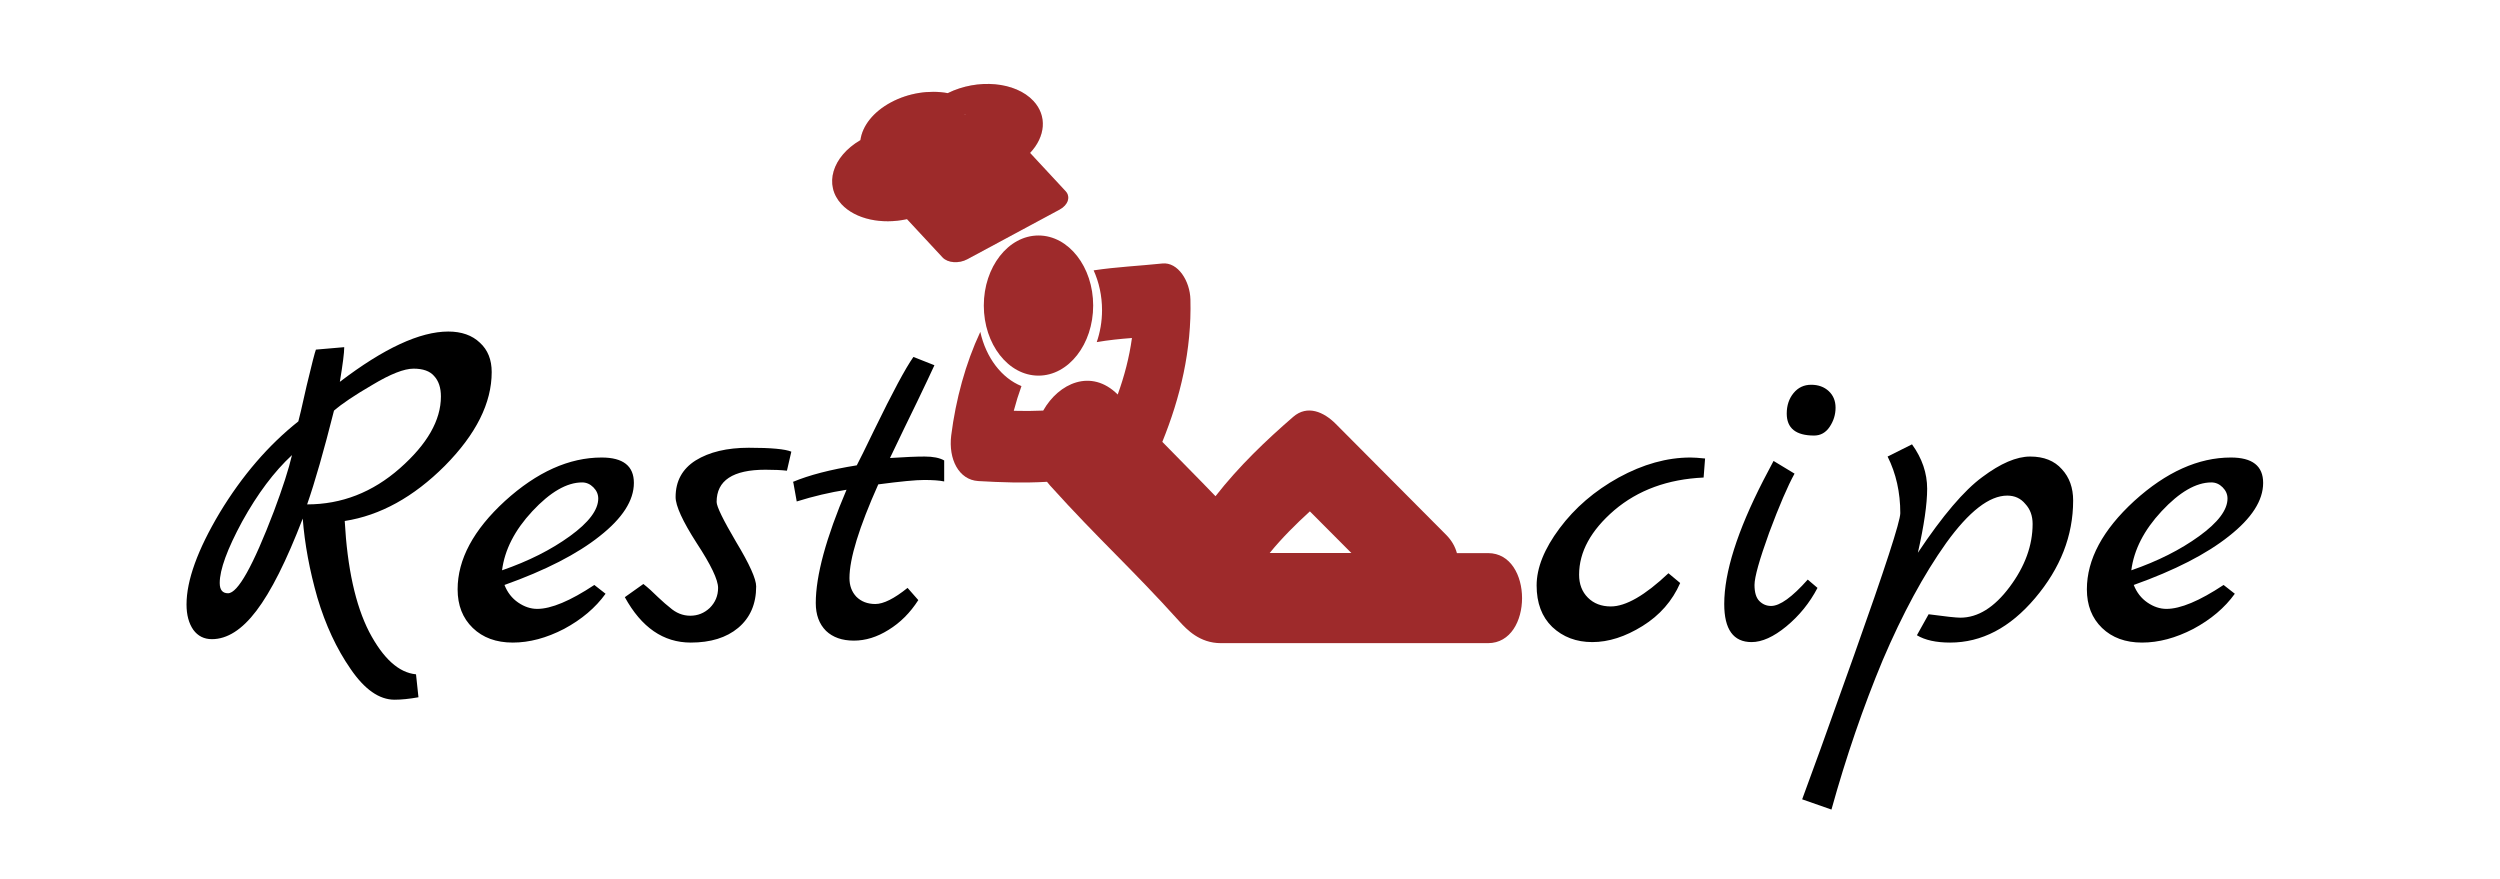
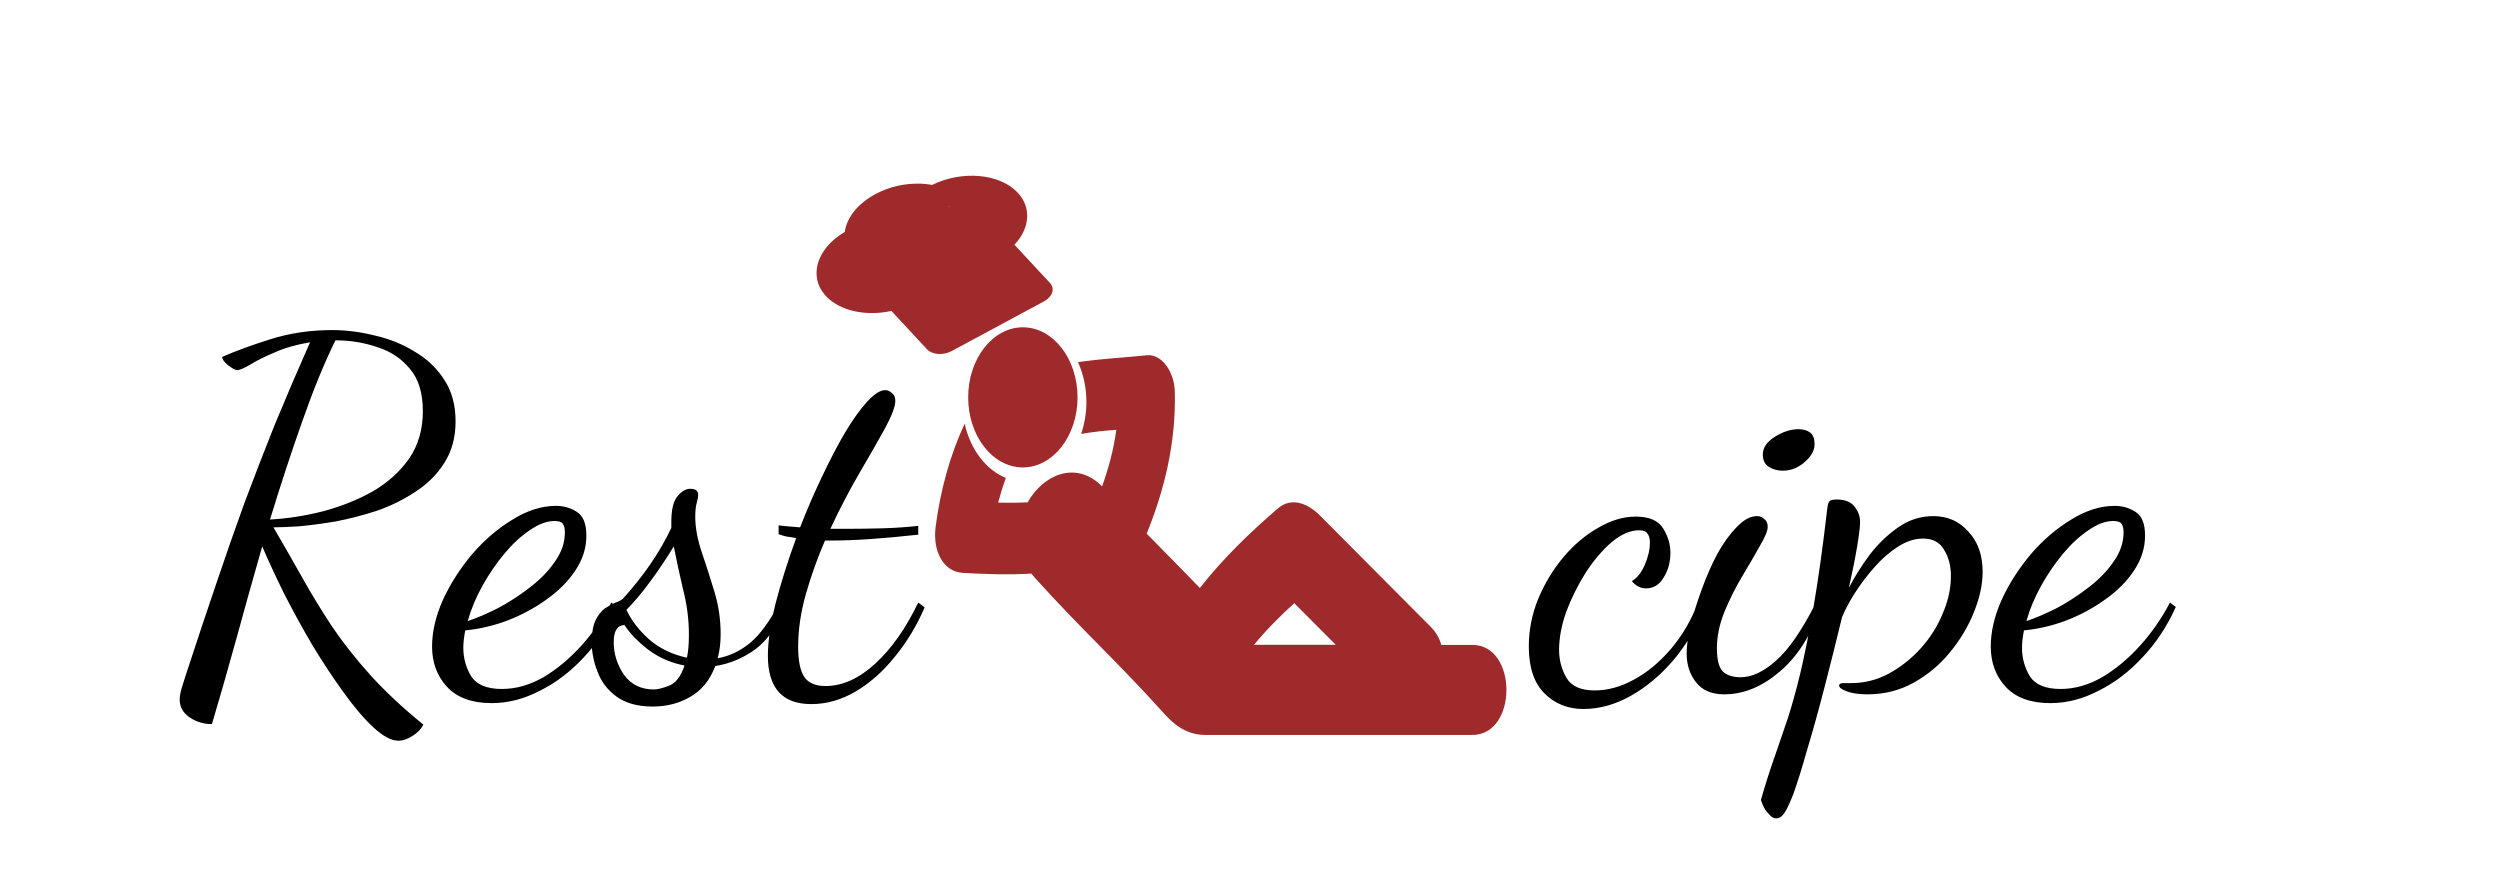
<svg xmlns="http://www.w3.org/2000/svg" width="1280" height="450" viewBox="0 0 1280 450" fill="none">
-   <path d="M854.25 293.5L860.25 298.5C856.25 307.667 849.833 315 841 320.5C832.167 326 823.583 328.75 815.25 328.75C807.083 328.75 800.25 326.167 794.75 321C789.417 315.833 786.75 308.75 786.75 299.75C786.75 290.75 790.667 281 798.5 270.5C806.333 260 816.417 251.333 828.75 244.5C841.25 237.667 853.5 234.25 865.5 234.25C867.167 234.25 869.667 234.417 873 234.75L872.25 244.5C853.917 245.333 838.667 250.917 826.5 261.25C814.5 271.583 808.5 282.583 808.5 294.25C808.5 299.083 810 303 813 306C816 309 819.917 310.5 824.75 310.5C832.417 310.5 842.25 304.833 854.25 293.5ZM928.809 223C919.475 223 914.809 219.25 914.809 211.75C914.809 207.583 915.975 204.083 918.309 201.25C920.642 198.417 923.642 197 927.309 197C930.975 197 933.975 198.083 936.309 200.25C938.642 202.417 939.809 205.25 939.809 208.75C939.809 212.25 938.809 215.5 936.809 218.5C934.809 221.5 932.142 223 928.809 223ZM925.559 296.75L930.559 301C926.559 308.667 921.225 315.25 914.559 320.75C908.059 326.083 902.142 328.75 896.809 328.75C887.475 328.75 882.809 322.25 882.809 309.25C882.809 293.083 889.475 272 902.809 246C905.809 240.333 907.559 237 908.059 236L918.809 242.5C915.309 248.833 910.975 258.917 905.809 272.75C900.809 286.583 898.309 295.5 898.309 299.5C898.309 303.333 899.142 306.083 900.809 307.75C902.475 309.417 904.475 310.25 906.809 310.25C911.309 310.25 917.559 305.75 925.559 296.75ZM981.953 283C994.62 264 1005.62 251.083 1014.95 244.25C1024.29 237.25 1032.45 233.75 1039.45 233.75C1046.45 233.75 1051.87 235.917 1055.7 240.25C1059.54 244.417 1061.45 249.75 1061.45 256.25C1061.45 274.25 1054.95 290.917 1041.95 306.25C1029.12 321.417 1014.62 329 998.453 329C991.286 329 985.62 327.75 981.453 325.25L987.453 314.5C996.12 315.667 1001.54 316.25 1003.7 316.25C1012.7 316.25 1021.12 311 1028.95 300.5C1036.79 290 1040.7 279.25 1040.7 268.25C1040.7 264.083 1039.45 260.667 1036.95 258C1034.62 255.167 1031.54 253.75 1027.7 253.75C1018.54 253.75 1008.12 261.833 996.453 278C984.953 294.167 974.12 314.167 963.953 338C953.953 362 945.203 387.5 937.703 414.5L922.703 409.25C923.036 408.25 926.203 399.583 932.203 383.25C938.036 367.083 943.786 351 949.453 335C965.12 291 972.953 266.917 972.953 262.75C972.953 252.083 970.786 242.417 966.453 233.75L978.953 227.5C984.12 234.667 986.703 242.25 986.703 250.25C986.703 258.083 985.12 269 981.953 283ZM1138.48 299.5L1144.23 304C1139.07 311.167 1131.98 317.167 1122.98 322C1113.98 326.667 1105.23 329 1096.73 329C1088.23 329 1081.4 326.5 1076.23 321.5C1071.07 316.5 1068.48 309.917 1068.48 301.75C1068.48 286.417 1076.57 271.333 1092.73 256.5C1109.07 241.667 1125.57 234.25 1142.23 234.25C1153.23 234.25 1158.73 238.583 1158.73 247.25C1158.73 256.25 1152.9 265.333 1141.23 274.5C1129.73 283.667 1113.48 292 1092.48 299.5C1093.98 303.333 1096.32 306.333 1099.48 308.5C1102.65 310.667 1105.9 311.75 1109.23 311.75C1116.4 311.75 1126.15 307.667 1138.48 299.5ZM1091.23 292C1104.73 287.333 1116.32 281.5 1125.98 274.5C1135.65 267.5 1140.48 261.083 1140.48 255.25C1140.48 253.083 1139.65 251.167 1137.98 249.5C1136.32 247.833 1134.4 247 1132.23 247C1124.4 247 1115.9 251.917 1106.73 261.75C1097.73 271.417 1092.57 281.5 1091.23 292Z" fill="black" />
-   <path d="M213 345.25L214.25 357C209.583 357.833 205.5 358.25 202 358.25C194.167 358.25 186.667 353 179.5 342.5C172.333 332.167 166.667 320 162.5 306C158.5 292 156 278.5 155 265.5C146.667 287.167 138.75 302.917 131.25 312.75C123.917 322.417 116.333 327.25 108.5 327.25C104.5 327.25 101.333 325.667 99 322.5C96.667 319.167 95.5 314.833 95.5 309.5C95.5 297.167 101.167 281.5 112.5 262.5C124 243.5 137.417 227.917 152.75 215.75C153.083 214.75 154.5 208.667 157 197.5C159.667 186.333 161.25 180.167 161.75 179L176.25 177.75C176.25 180.583 175.5 186.5 174 195.5C196.5 178.333 215 169.75 229.5 169.75C236.333 169.75 241.75 171.667 245.75 175.5C249.75 179.167 251.75 184.167 251.75 190.5C251.75 206.333 243.75 222.333 227.75 238.5C211.75 254.5 194.667 263.917 176.5 266.75C177.833 290.917 182 309.833 189 323.5C196.167 337.167 204.167 344.417 213 345.25ZM140.25 261.75C144.75 249.75 147.833 240.167 149.5 233C140.333 241.5 131.833 252.833 124 267C116.333 281.167 112.5 291.667 112.5 298.5C112.5 302 113.917 303.75 116.75 303.75C121.75 303.75 129.583 289.75 140.25 261.75ZM157.25 258.25C174.917 258.25 190.75 252.083 204.75 239.75C218.75 227.417 225.75 215.167 225.75 203C225.75 198.5 224.583 195 222.25 192.5C220.083 190 216.583 188.75 211.75 188.75C206.917 188.75 199.917 191.5 190.75 197C181.583 202.333 175 206.75 171 210.25C165.833 230.75 161.25 246.75 157.25 258.25ZM304.299 299.5L310.049 304C304.882 311.167 297.799 317.167 288.799 322C279.799 326.667 271.049 329 262.549 329C254.049 329 247.215 326.5 242.049 321.5C236.882 316.5 234.299 309.917 234.299 301.75C234.299 286.417 242.382 271.333 258.549 256.5C274.882 241.667 291.382 234.25 308.049 234.25C319.049 234.25 324.549 238.583 324.549 247.25C324.549 256.25 318.716 265.333 307.049 274.5C295.549 283.667 279.299 292 258.299 299.5C259.799 303.333 262.132 306.333 265.299 308.5C268.465 310.667 271.715 311.75 275.049 311.75C282.215 311.75 291.965 307.667 304.299 299.5ZM257.049 292C270.549 287.333 282.132 281.5 291.799 274.5C301.465 267.5 306.299 261.083 306.299 255.25C306.299 253.083 305.465 251.167 303.799 249.5C302.132 247.833 300.216 247 298.049 247C290.215 247 281.715 251.917 272.549 261.75C263.549 271.417 258.382 281.5 257.049 292ZM405.16 231.25L402.91 241C400.077 240.667 396.41 240.5 391.91 240.5C375.243 240.5 366.91 246 366.91 257C366.91 259.333 370.243 266.167 376.91 277.5C383.743 288.833 387.16 296.417 387.16 300.25C387.16 309.25 384.077 316.333 377.91 321.5C371.91 326.5 363.827 329 353.66 329C339.66 329 328.41 321.25 319.91 305.75L329.41 299C331.743 300.833 334.243 303.083 336.91 305.75C339.577 308.25 341.577 310 342.91 311C346.077 313.833 349.577 315.25 353.41 315.25C357.243 315.25 360.577 313.917 363.41 311.25C366.243 308.417 367.66 305 367.66 301C367.66 296.833 363.993 289.167 356.66 278C349.493 266.833 345.91 259 345.91 254.5C345.91 246.333 349.327 240.083 356.16 235.75C363.16 231.417 372.243 229.25 383.41 229.25C394.743 229.25 401.993 229.917 405.16 231.25ZM464.674 301L470.174 307.25C466.007 313.75 460.924 318.833 454.924 322.5C449.09 326.167 443.174 328 437.174 328C431.174 328 426.424 326.333 422.924 323C419.424 319.5 417.674 314.75 417.674 308.75C417.674 294.75 422.924 275.417 433.424 250.75C424.924 252.083 416.424 254.083 407.924 256.75L406.174 247L405.924 246.75C414.257 243.25 425.174 240.417 438.674 238.25C440.007 235.75 443.007 229.667 447.674 220C457.007 200.833 463.674 188.417 467.674 182.75L478.424 187C476.757 190.667 473.84 196.833 469.674 205.5C465.507 214 460.84 223.667 455.674 234.5C463.174 234 469.09 233.75 473.424 233.75C477.757 233.75 481.09 234.417 483.424 235.75V246.5C481.09 246 477.674 245.75 473.174 245.75C468.84 245.75 461.007 246.5 449.674 248C439.84 270 434.924 286 434.924 296C434.924 299.833 436.09 303 438.424 305.5C440.924 308 444.174 309.25 448.174 309.25C452.34 309.25 457.84 306.5 464.674 301Z" fill="black" />
-   <path d="M487.022 222.945C489.35 204.519 494.395 185.941 501.917 169.923C504.842 183.112 512.812 193.586 522.991 197.677C521.498 201.805 520.185 206.01 519.051 210.33C524.065 210.483 529.11 210.444 534.125 210.215C542.065 196.147 558.721 188.502 572.272 201.996C575.645 192.669 578.183 183.074 579.556 173.058C573.526 173.517 567.497 174.128 561.527 175.161C563.258 170.153 564.243 164.61 564.243 158.799C564.243 151.383 562.661 144.426 559.945 138.424C571.616 136.666 583.406 136.13 595.107 134.907C603.137 134.066 609.286 143.929 609.495 153.333C610.181 179.327 604.301 203.564 595.107 226.232C604.331 235.713 612.898 244.237 622.33 254.062C634.33 238.694 648.24 225.43 662.12 213.426C669.343 207.157 677.791 210.865 683.94 217.058C702.775 235.98 721.58 254.903 740.415 273.825C743.281 276.692 745.042 279.904 745.937 283.191C751.251 283.191 756.564 283.191 761.877 283.191C785.1 283.191 785.1 329.293 761.877 329.293C716.267 329.293 670.687 329.293 625.076 329.293C614.181 329.293 607.614 322.259 603.973 318.284C578.869 290.454 562.78 276.463 537.677 248.634C537.08 247.984 536.572 247.334 536.065 246.684C524.334 247.372 512.514 246.99 500.872 246.302C490.843 245.69 485.529 235.025 487.022 222.945ZM691.91 283.153C684.835 276.043 677.731 268.932 670.657 261.822C663.523 268.321 656.419 275.355 650.061 283.153C664 283.153 677.94 283.153 691.91 283.153Z" fill="#9E2A2B" />
-   <path d="M531.707 192.325C516.245 192.325 503.708 176.231 503.708 156.429C503.708 136.666 516.275 120.572 531.707 120.572C547.139 120.572 559.706 136.666 559.706 156.429C559.706 176.231 547.139 192.325 531.707 192.325Z" fill="#9E2A2B" />
-   <path d="M464.388 112.196L482.587 131.791C485.242 134.649 490.921 135.068 495.273 132.727L542.526 107.305C546.877 104.963 548.253 100.749 545.598 97.891L527.399 78.296C535.259 69.951 536.247 59.363 529.128 51.699C519.95 41.816 500.539 40.125 485.247 47.684C475.767 45.947 465.069 47.623 456.131 52.432C447.19 57.242 441.546 64.359 440.536 71.739C426.071 80.19 421.69 94.682 430.868 104.564C437.987 112.229 451.431 115.051 464.388 112.196ZM451.427 81.374C452.023 81.053 452.656 80.756 453.314 80.489C457.005 78.996 463.172 102.901 462.813 100.074C462.32 96.162 492.985 124.938 497.706 122.398C502.425 119.859 531.358 102.247 536.043 103.907C539.426 105.107 492.25 61.19 495.317 59.049C495.863 58.669 492.956 59.031 493.552 58.71C500.341 55.058 490.051 92.505 494.193 96.965C497.965 101.026 515.735 70.168 510.086 73.972C506.455 76.417 505.547 80.205 507.968 82.811L525.038 101.191L510.738 107.464L493.538 118.138L476.785 100.1C476.78 100.095 476.77 100.082 476.77 100.082C474.499 97.215 469.267 96.445 464.823 98.323C458.223 101.112 501.416 62.778 497.641 58.713C493.499 54.253 444.637 85.027 451.427 81.374Z" fill="#9E2A2B" />
-   <path d="M464.388 112.196L482.587 131.791C485.242 134.649 490.921 135.068 495.273 132.727L542.526 107.305C546.877 104.963 548.253 100.749 545.598 97.891L527.399 78.296C535.259 69.951 536.247 59.363 529.128 51.699C519.95 41.816 500.539 40.125 485.247 47.684C475.767 45.947 465.069 47.623 456.131 52.432C447.19 57.242 441.546 64.359 440.536 71.739C426.071 80.19 421.69 94.682 430.868 104.564C437.987 112.229 451.431 115.051 464.388 112.196ZM451.427 81.374C452.023 81.053 452.656 80.756 453.314 80.489C457.005 78.996 463.172 102.901 462.813 100.074C462.32 96.162 492.985 124.938 497.706 122.398C502.425 119.859 531.358 102.247 536.043 103.907C539.426 105.107 492.25 61.19 495.317 59.049C495.863 58.669 492.956 59.031 493.552 58.71C500.341 55.058 490.051 92.505 494.193 96.965C497.965 101.026 515.735 70.168 510.086 73.972C506.455 76.417 505.547 80.205 507.968 82.811L525.038 101.191L510.738 107.464L493.538 118.138L476.785 100.1C476.78 100.095 476.77 100.082 476.77 100.082C474.499 97.215 469.267 96.445 464.823 98.323C458.223 101.112 501.416 62.778 497.641 58.713C493.499 54.253 444.637 85.027 451.427 81.374Z" fill="#9E2A2B" fill-opacity="0.2" />
+   <path d="M810.75 363C802.75 363 796.083 360.333 790.75 355C785.417 349.667 782.75 341.667 782.75 331C782.75 322.667 784.333 314.583 787.5 306.75C790.833 298.75 795.167 291.583 800.5 285.25C805.833 278.917 811.75 273.917 818.25 270.25C824.75 266.417 831.167 264.5 837.5 264.5C844.333 264.5 849 266.5 851.5 270.5C854 274.5 855.25 278.667 855.25 283C855.25 287.833 854.083 292.083 851.75 295.75C849.583 299.417 846.583 301.25 842.75 301.25C839.917 301.25 837.5 300 835.5 297.5C838 296.167 840.167 293.5 842 289.5C843.833 285.333 844.75 281.417 844.75 277.75C844.75 275.75 844.333 274.25 843.5 273.25C842.833 272.083 841.417 271.5 839.25 271.5C834.75 271.5 830.083 273.5 825.25 277.5C820.583 281.5 816.167 286.667 812 293C808 299.333 804.667 306 802 313C799.5 320 798.25 326.583 798.25 332.75C798.25 337.917 799.5 342.667 802 347C804.5 351.333 809.333 353.5 816.5 353.5C823.167 353.5 829.833 351.667 836.5 348C843.333 344.333 849.667 339.083 855.5 332.25C861.333 325.417 866 317.417 869.5 308.25L872.75 310.75C868.917 320.75 863.667 329.75 857 337.75C850.333 345.583 843 351.75 835 356.25C827 360.75 818.917 363 810.75 363ZM912.811 241C910.144 241 907.727 240.333 905.561 239C903.561 237.667 902.561 235.583 902.561 232.75C902.561 229.25 904.561 226.25 908.561 223.75C912.727 221.083 916.811 219.75 920.811 219.75C923.311 219.75 925.311 220.333 926.811 221.5C928.311 222.667 929.061 224.667 929.061 227.5C929.061 230.667 927.311 233.75 923.811 236.75C920.477 239.583 916.811 241 912.811 241ZM882.811 355.5C876.311 355.5 871.477 353.417 868.311 349.25C865.144 345.25 863.561 340.333 863.561 334.5C863.561 330.667 864.227 325.833 865.561 320C867.061 314.167 868.977 308.083 871.311 301.75C873.644 295.25 876.311 289.167 879.311 283.5C882.477 277.833 885.811 273.25 889.311 269.75C892.811 266.083 896.227 264.25 899.561 264.25C901.061 264.25 902.311 264.75 903.311 265.75C904.477 266.583 905.061 267.917 905.061 269.75C905.061 271.75 903.727 275 901.061 279.5C898.561 284 895.561 289.167 892.061 295C888.561 300.833 885.477 307 882.811 313.5C880.311 319.833 879.061 325.917 879.061 331.75C879.061 337.75 880.061 341.75 882.061 343.75C884.061 345.75 887.144 346.75 891.311 346.75C896.977 346.75 902.977 343.917 909.311 338.25C915.811 332.583 922.644 322.667 929.811 308.5L932.061 311C927.227 325.333 920.227 336.333 911.061 344C902.061 351.667 892.644 355.5 882.811 355.5ZM909.363 419C908.03 419 906.78 418.25 905.613 416.75C904.28 415.417 903.28 413.917 902.613 412.25C901.947 410.75 901.613 409.833 901.613 409.5C903.947 401.333 906.28 394 908.613 387.5C910.78 381.167 913.03 374.583 915.363 367.75C917.53 361.083 919.697 353.25 921.863 344.25C924.03 335.083 926.28 323.75 928.613 310.25C930.947 296.75 933.28 280 935.613 260C935.78 258.5 936.113 257.417 936.613 256.75C937.113 256.083 938.363 255.75 940.363 255.75C944.697 255.75 947.78 257 949.613 259.5C951.447 261.833 952.363 264.417 952.363 267.25C952.363 269.583 951.863 273.75 950.863 279.75C949.863 285.75 948.447 292.833 946.613 301C949.447 295.5 952.947 289.917 957.113 284.25C961.447 278.583 966.363 273.833 971.863 270C977.363 266.167 983.363 264.25 989.863 264.25C997.197 264.25 1003.2 266.917 1007.86 272.25C1012.7 277.417 1015.11 284.25 1015.11 292.75C1015.11 299.25 1013.61 306.167 1010.61 313.5C1007.78 320.667 1003.7 327.5 998.363 334C993.197 340.333 987.03 345.5 979.863 349.5C972.697 353.5 964.78 355.5 956.113 355.5C951.78 355.5 948.28 355 945.613 354C942.947 353 941.613 352 941.613 351C941.613 350.333 942.197 349.917 943.363 349.75C944.697 349.75 946.197 349.75 947.863 349.75C954.53 349.75 960.863 348.167 966.863 345C973.03 341.667 978.53 337.333 983.363 332C988.197 326.667 991.947 320.75 994.613 314.25C997.447 307.75 998.863 301.333 998.863 295C998.863 289.667 997.697 285.167 995.363 281.5C993.197 277.667 989.613 275.75 984.613 275.75C980.28 275.75 975.947 277.167 971.613 280C967.447 282.667 963.447 286.167 959.613 290.5C955.947 294.667 952.613 299.083 949.613 303.75C946.78 308.25 944.613 312.333 943.113 316C940.113 328.5 937.113 340.5 934.113 352C931.113 363.667 928.197 374.167 925.363 383.5C922.697 393 920.28 400.75 918.113 406.75C915.78 412.75 913.863 416.417 912.363 417.75C911.53 418.583 910.53 419 909.363 419ZM1049.77 360C1039.6 360 1031.94 357.167 1026.77 351.5C1021.77 346 1019.27 339.167 1019.27 331C1019.27 323.5 1021.1 315.583 1024.77 307.25C1028.6 298.917 1033.6 291.083 1039.77 283.75C1046.1 276.417 1053.02 270.5 1060.52 266C1068.02 261.333 1075.44 259 1082.77 259C1086.6 259 1090.1 260 1093.27 262C1096.6 264 1098.27 268.083 1098.27 274.25C1098.27 280.583 1096.35 286.583 1092.52 292.25C1088.85 297.75 1083.94 302.667 1077.77 307C1071.77 311.333 1065.1 314.917 1057.77 317.75C1050.6 320.417 1043.44 322.083 1036.27 322.75C1035.94 324.417 1035.69 326 1035.52 327.5C1035.35 329 1035.27 330.417 1035.27 331.75C1035.27 336.917 1036.6 341.75 1039.27 346.25C1042.1 350.583 1047.35 352.75 1055.02 352.75C1062.19 352.75 1069.27 350.75 1076.27 346.75C1083.27 342.583 1089.77 337.167 1095.77 330.5C1101.77 323.833 1106.85 316.5 1111.02 308.5L1114.02 310.75C1109.52 320.75 1103.77 329.417 1096.77 336.75C1089.94 344.083 1082.44 349.75 1074.27 353.75C1066.27 357.917 1058.1 360 1049.77 360ZM1037.52 318C1042.02 316.5 1047.1 314.333 1052.77 311.5C1058.44 308.5 1063.85 305 1069.02 301C1074.35 297 1078.69 292.583 1082.02 287.75C1085.52 282.917 1087.27 277.833 1087.27 272.5C1087.27 270.667 1086.94 269.25 1086.27 268.25C1085.6 267.25 1084.19 266.75 1082.02 266.75C1078.02 266.75 1073.77 268.333 1069.27 271.5C1064.77 274.5 1060.44 278.5 1056.27 283.5C1052.1 288.5 1048.35 294 1045.02 300C1041.69 306 1039.19 312 1037.52 318Z" fill="black" />
+   <path d="M204 379.25C200.333 379.25 196 376.917 191 372.25C186.167 367.75 181.083 361.75 175.75 354.25C170.417 346.917 165.083 338.833 159.75 330C154.583 321.167 149.75 312.333 145.25 303.5C140.917 294.667 137.25 286.75 134.25 279.75C129.583 296.083 125.083 312.167 120.75 328C116.417 343.667 112.333 357.917 108.5 370.75C104.333 370.75 100.5 369.583 97 367.25C93.667 364.917 92 361.917 92 358.25C92 356.417 92.417 354.167 93.25 351.5C94.083 349 94.833 346.667 95.5 344.5C100.833 328.167 105.917 312.917 110.75 298.75C115.583 284.417 120.417 270.583 125.25 257.25C130.25 243.917 135.417 230.583 140.75 217.25C146.25 203.917 152.25 189.917 158.75 175.25C151.75 176.417 145.667 178.167 140.5 180.5C135.333 182.667 131.167 184.75 128 186.75C124.833 188.583 122.667 189.5 121.5 189.5C120.5 189.5 118.917 188.667 116.75 187C114.75 185.333 113.75 183.917 113.75 182.75C120.083 179.917 128.25 176.917 138.25 173.75C148.25 170.583 158.833 169 170 169C177.167 169 184.417 169.917 191.75 171.75C199.25 173.417 206.083 176.167 212.25 180C218.583 183.667 223.667 188.5 227.5 194.5C231.333 200.333 233.25 207.417 233.25 215.75C233.25 223.917 231.333 231 227.5 237C223.833 242.833 218.917 247.75 212.75 251.75C206.75 255.75 200.167 259 193 261.5C185.833 263.833 178.75 265.667 171.75 267C164.75 268.167 158.417 269 152.75 269.5C147.083 269.833 142.833 270 140 270C145.167 278.833 150.083 287.417 154.75 295.75C159.417 304.083 164.5 312.417 170 320.75C175.5 328.917 182 337.167 189.5 345.5C197 353.833 206.083 362.333 216.75 371C215.75 373.167 213.917 375.083 211.25 376.75C208.75 378.417 206.333 379.25 204 379.25ZM138.25 266C147.25 265.5 156.333 264.083 165.5 261.75C174.833 259.25 183.333 255.833 191 251.5C198.667 247 204.833 241.417 209.5 234.75C214.167 227.917 216.5 219.833 216.5 210.5C216.5 201.333 214.333 194.167 210 189C205.667 183.667 200.083 179.917 193.25 177.75C186.417 175.417 179.25 174.25 171.75 174.25C166.083 185.75 160.417 199.583 154.75 215.75C149.083 231.75 143.583 248.5 138.25 266ZM251.719 360C241.552 360 233.885 357.167 228.719 351.5C223.719 346 221.219 339.167 221.219 331C221.219 323.5 223.052 315.583 226.719 307.25C230.552 298.917 235.552 291.083 241.719 283.75C248.052 276.417 254.969 270.5 262.469 266C269.969 261.333 277.385 259 284.719 259C288.552 259 292.052 260 295.219 262C298.552 264 300.219 268.083 300.219 274.25C300.219 280.583 298.302 286.583 294.469 292.25C290.802 297.75 285.885 302.667 279.719 307C273.719 311.333 267.052 314.917 259.719 317.75C252.552 320.417 245.385 322.083 238.219 322.75C237.885 324.417 237.635 326 237.469 327.5C237.302 329 237.219 330.417 237.219 331.75C237.219 336.917 238.552 341.75 241.219 346.25C244.052 350.583 249.302 352.75 256.969 352.75C264.135 352.75 271.219 350.75 278.219 346.75C285.219 342.583 291.719 337.167 297.719 330.5C303.719 323.833 308.802 316.5 312.969 308.5L315.969 310.75C311.469 320.75 305.719 329.417 298.719 336.75C291.885 344.083 284.385 349.75 276.219 353.75C268.219 357.917 260.052 360 251.719 360ZM239.469 318C243.969 316.5 249.052 314.333 254.719 311.5C260.385 308.5 265.802 305 270.969 301C276.302 297 280.635 292.583 283.969 287.75C287.469 282.917 289.219 277.833 289.219 272.5C289.219 270.667 288.885 269.25 288.219 268.25C287.552 267.25 286.135 266.75 283.969 266.75C279.969 266.75 275.719 268.333 271.219 271.5C266.719 274.5 262.385 278.5 258.219 283.5C254.052 288.5 250.302 294 246.969 300C243.635 306 241.135 312 239.469 318ZM334.221 361.75C326.387 361.75 320.137 360 315.471 356.5C310.971 353.167 307.804 349 305.971 344C303.971 339 302.971 334 302.971 329C302.971 324 303.637 320.167 304.971 317.5C306.304 314.833 307.887 312.833 309.721 311.5C311.721 310.167 313.554 309.167 315.221 308.5C317.054 307.833 318.304 307.167 318.971 306.5C323.971 301 328.554 295.25 332.721 289.25C336.887 283.25 340.554 276.917 343.721 270.25V267.25C343.721 261.083 344.721 256.75 346.721 254.25C348.887 251.583 351.137 250.25 353.471 250.25C356.137 250.25 357.471 251.333 357.471 253.5C357.471 254.333 357.221 255.667 356.721 257.5C356.221 259.333 355.971 261.667 355.971 264.5C355.971 270 357.054 276 359.221 282.5C361.387 288.833 363.554 295.583 365.721 302.75C367.887 309.75 368.971 317.083 368.971 324.75C368.971 329.083 368.471 333.167 367.471 337C373.304 336 378.804 333.417 383.971 329.25C389.137 324.917 394.137 318.083 398.971 308.75L401.221 311.25C398.054 320.417 393.304 327.417 386.971 332.25C380.637 336.917 373.721 339.833 366.221 341C363.554 348.167 359.304 353.417 353.471 356.75C347.804 360.083 341.387 361.75 334.221 361.75ZM351.721 336.75C352.054 335.083 352.304 333.333 352.471 331.5C352.637 329.667 352.721 327.5 352.721 325C352.721 317.167 351.721 309.417 349.721 301.75C347.887 293.917 346.304 286.583 344.971 279.75C341.137 286.083 337.054 292.167 332.721 298C328.554 303.667 324.554 308.417 320.721 312.25C323.221 317.583 327.054 322.583 332.221 327.25C337.554 331.917 344.054 335.083 351.721 336.75ZM334.721 353C336.721 353 339.387 352.333 342.721 351C346.054 349.667 348.637 346.25 350.471 340.75C343.471 339.417 337.221 336.667 331.721 332.5C326.387 328.333 322.387 324.167 319.721 320C316.054 320.167 314.221 323.083 314.221 328.75C314.221 334.75 315.971 340.333 319.471 345.5C323.137 350.5 328.221 353 334.721 353ZM415.402 360.5C400.569 360.5 393.152 352.25 393.152 335.75C393.152 328.417 394.486 319.417 397.152 308.75C399.986 297.917 403.486 286.833 407.652 275.5C405.986 275.167 404.402 274.917 402.902 274.75C401.402 274.417 399.986 274 398.652 273.5V269C399.986 269.167 401.569 269.333 403.402 269.5C405.236 269.667 407.319 269.833 409.652 270C413.152 261 416.902 252.333 420.902 244C424.902 235.5 428.819 228 432.652 221.5C436.652 214.833 440.402 209.583 443.902 205.75C447.569 201.75 450.652 199.75 453.152 199.75C454.486 199.75 455.652 200.25 456.652 201.25C457.819 202.083 458.402 203.417 458.402 205.25C458.402 208.083 456.652 212.75 453.152 219.25C449.652 225.583 445.319 233.167 440.152 242C434.986 250.833 429.986 260.417 425.152 270.75H434.402C439.902 270.75 445.652 270.667 451.652 270.5C457.819 270.333 463.986 269.917 470.152 269.25V273.75C451.986 275.75 437.319 276.75 426.152 276.75H422.402C418.569 285.583 415.319 294.667 412.652 304C409.986 313.333 408.652 322.417 408.652 331.25C408.652 338.417 409.736 343.583 411.902 346.75C414.069 349.75 417.652 351.25 422.652 351.25C431.319 351.25 439.819 347.417 448.152 339.75C456.486 332.083 463.819 321.667 470.152 308.5L473.402 311C469.402 320.333 464.319 328.75 458.152 336.25C452.152 343.75 445.486 349.667 438.152 354C430.819 358.333 423.236 360.5 415.402 360.5Z" fill="black" />
+   <path d="M479.022 269.945C481.35 251.519 486.395 232.941 493.917 216.923C496.842 230.112 504.812 240.586 514.991 244.677C513.498 248.805 512.185 253.01 511.051 257.33C516.065 257.483 521.11 257.444 526.125 257.215C534.065 243.147 550.721 235.502 564.272 248.996C567.645 239.669 570.183 230.074 571.556 220.058C565.526 220.517 559.497 221.128 553.527 222.161C555.258 217.153 556.243 211.61 556.243 205.799C556.243 198.383 554.661 191.426 551.945 185.424C563.616 183.666 575.406 183.13 587.107 181.907C595.137 181.066 601.286 190.929 601.495 200.333C602.181 226.327 596.301 250.564 587.107 273.232C596.331 282.713 604.898 291.237 614.33 301.062C626.33 285.694 640.24 272.43 654.12 260.426C661.343 254.157 669.791 257.865 675.94 264.058C694.775 282.98 713.58 301.903 732.415 320.825C735.281 323.692 737.042 326.904 737.937 330.191C743.251 330.191 748.564 330.191 753.877 330.191C777.1 330.191 777.1 376.293 753.877 376.293C708.267 376.293 662.687 376.293 617.076 376.293C606.181 376.293 599.614 369.259 595.973 365.284C570.869 337.454 554.78 323.463 529.677 295.634C529.08 294.984 528.572 294.334 528.065 293.684C516.334 294.372 504.514 293.99 492.872 293.302C482.843 292.69 477.529 282.025 479.022 269.945ZM683.91 330.153C676.835 323.043 669.731 315.932 662.657 308.822C655.523 315.321 648.419 322.355 642.061 330.153C656 330.153 669.94 330.153 683.91 330.153Z" fill="#9E2A2B" />
+   <path d="M523.707 239.325C508.245 239.325 495.708 223.231 495.708 203.429C495.708 183.666 508.275 167.572 523.707 167.572C539.14 167.572 551.706 183.666 551.706 203.429C551.706 223.231 539.14 239.325 523.707 239.325Z" fill="#9E2A2B" />
+   <path d="M456.388 159.196L474.587 178.791C477.242 181.649 482.921 182.068 487.273 179.727L534.526 154.305C538.877 151.963 540.253 147.749 537.598 144.89L519.399 125.296C527.259 116.951 528.247 106.363 521.128 98.699C511.95 88.816 492.539 87.125 477.247 94.684C467.767 92.947 457.069 94.624 448.131 99.432C439.19 104.242 433.546 111.359 432.536 118.739C418.071 127.19 413.69 141.682 422.868 151.564C429.987 159.229 443.431 162.051 456.388 159.196ZM443.427 128.374C444.023 128.053 444.656 127.756 445.314 127.489C449.005 125.996 455.172 149.901 454.813 147.074C454.32 143.162 484.985 171.938 489.706 169.398C494.425 166.859 523.358 149.247 528.043 150.907C531.426 152.107 484.25 108.19 487.317 106.049C487.863 105.669 484.956 106.031 485.552 105.71C492.341 102.058 482.051 139.505 486.193 143.964C489.965 148.026 507.735 117.168 502.086 120.972C498.455 123.417 497.547 127.205 499.968 129.811L517.038 148.191L502.738 154.464L485.538 165.138L468.785 147.1C468.78 147.095 468.77 147.082 468.77 147.082C466.499 144.215 461.267 143.445 456.823 145.323C450.223 148.112 493.416 109.778 489.641 105.713C485.499 101.253 436.637 132.027 443.427 128.374Z" fill="#9E2A2B" />
</svg>
